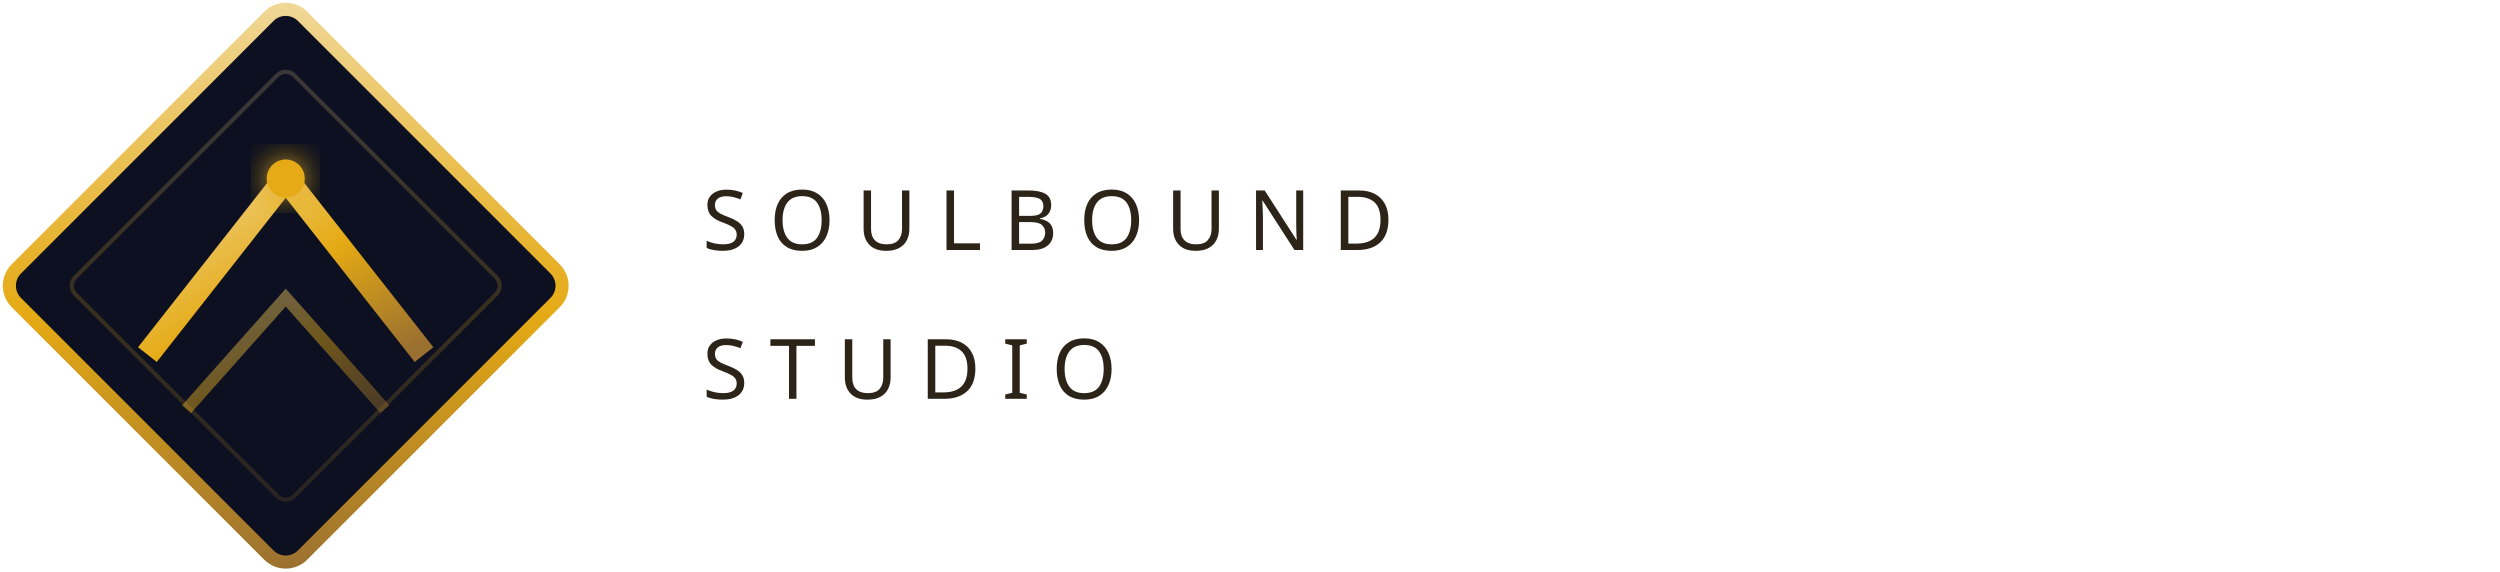
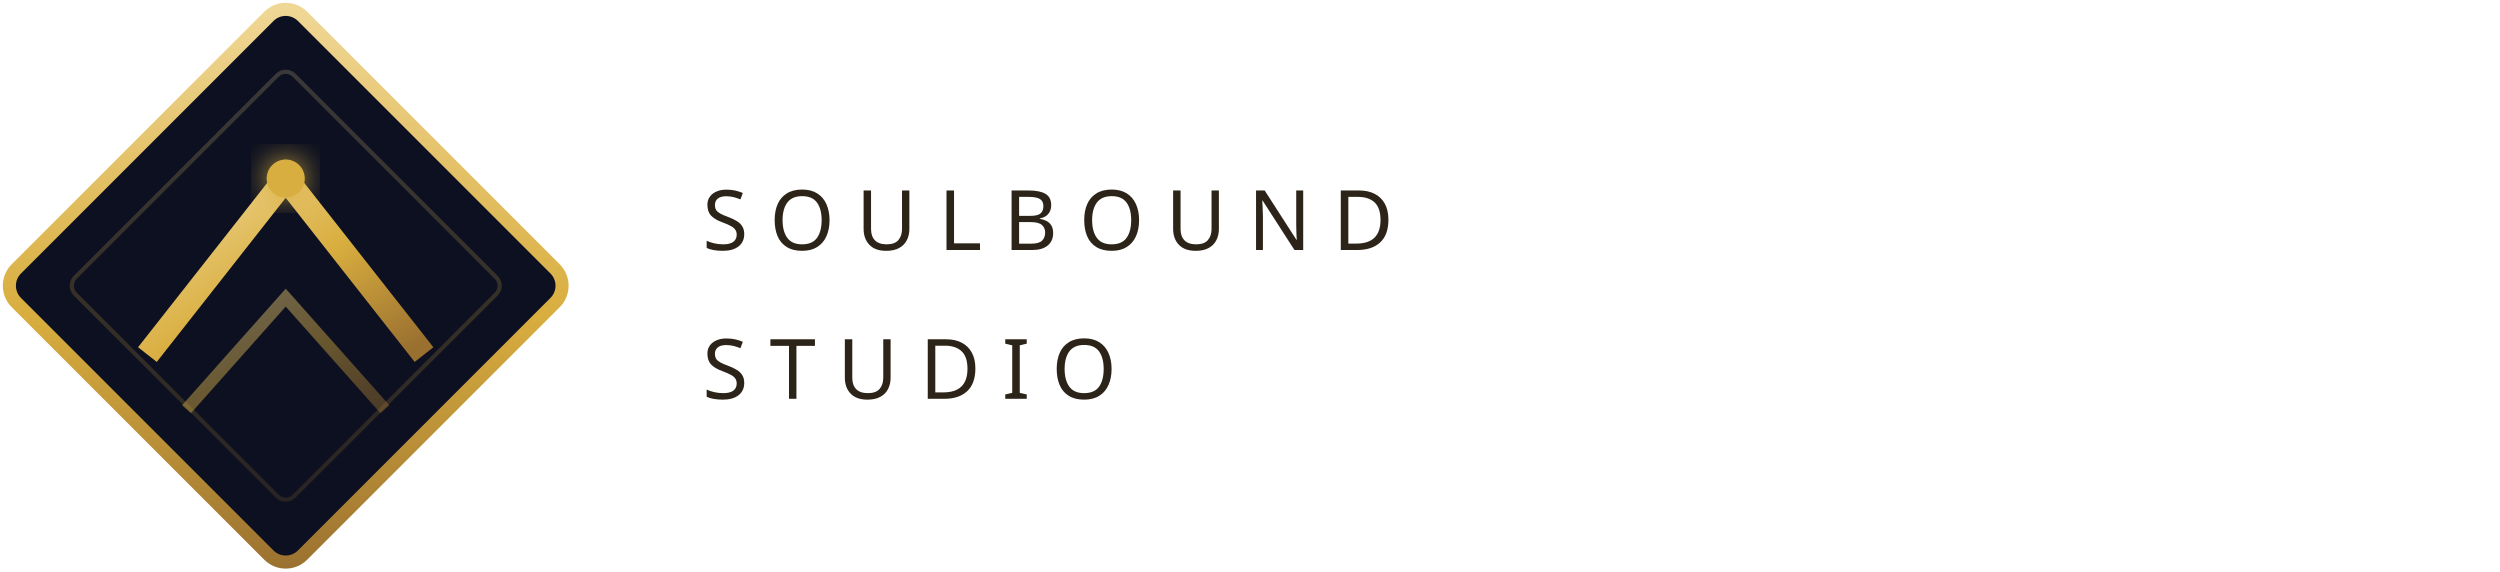
<svg xmlns="http://www.w3.org/2000/svg" width="420" height="96" viewBox="0 0 420 96" fill="none">
  <defs>
    <linearGradient id="gold" x1="0%" y1="0%" x2="100%" y2="100%">
      <stop offset="0%" stop-color="#f0d898" />
-       <stop offset="55%" stop-color="#e5aa14" />
+       <stop offset="55%" stop-color="#d9ae3f" />
      <stop offset="100%" stop-color="#9a7030" />
    </linearGradient>
    <filter id="glow" x="-40%" y="-40%" width="180%" height="180%">
      <feGaussianBlur stdDeviation="2.5" result="b" />
      <feMerge>
        <feMergeNode in="b" />
        <feMergeNode in="SourceGraphic" />
      </feMerge>
    </filter>
  </defs>
  <g transform="translate(0 0)">
    <rect x="14" y="14" width="68" height="68" rx="4" fill="#0c1020" stroke="url(#gold)" stroke-width="2.2" transform="rotate(45 48 48)" />
    <rect x="22" y="22" width="52" height="52" rx="2" fill="none" stroke="url(#gold)" stroke-width="0.7" opacity="0.2" transform="rotate(45 48 48)" />
    <polyline points="26,58 48,30 70,58" fill="none" stroke="url(#gold)" stroke-width="4" stroke-linecap="square" stroke-linejoin="miter" />
    <polyline points="32,68 48,50 64,68" fill="none" stroke="url(#gold)" stroke-width="2" stroke-linecap="square" stroke-linejoin="miter" opacity="0.45" />
-     <circle cx="48" cy="30" r="3.2" fill="#e5aa14" filter="url(#glow)" />
+     <circle cx="48" cy="30" r="3.2" fill="#d9ae3f" filter="url(#glow)" />
  </g>
  <text x="118" y="42" fill="#2c2418" font-family="Jost, 'Avenir Next', 'Segoe UI', sans-serif" font-size="14" font-weight="300" letter-spacing="3.6" textLength="245" lengthAdjust="spacing">
    SOULBOUND
  </text>
  <text x="118" y="67" fill="#2c2418" font-family="Jost, 'Avenir Next', 'Segoe UI', sans-serif" font-size="14" font-weight="300" letter-spacing="3.6" textLength="165" lengthAdjust="spacing">
    STUDIO
  </text>
</svg>
